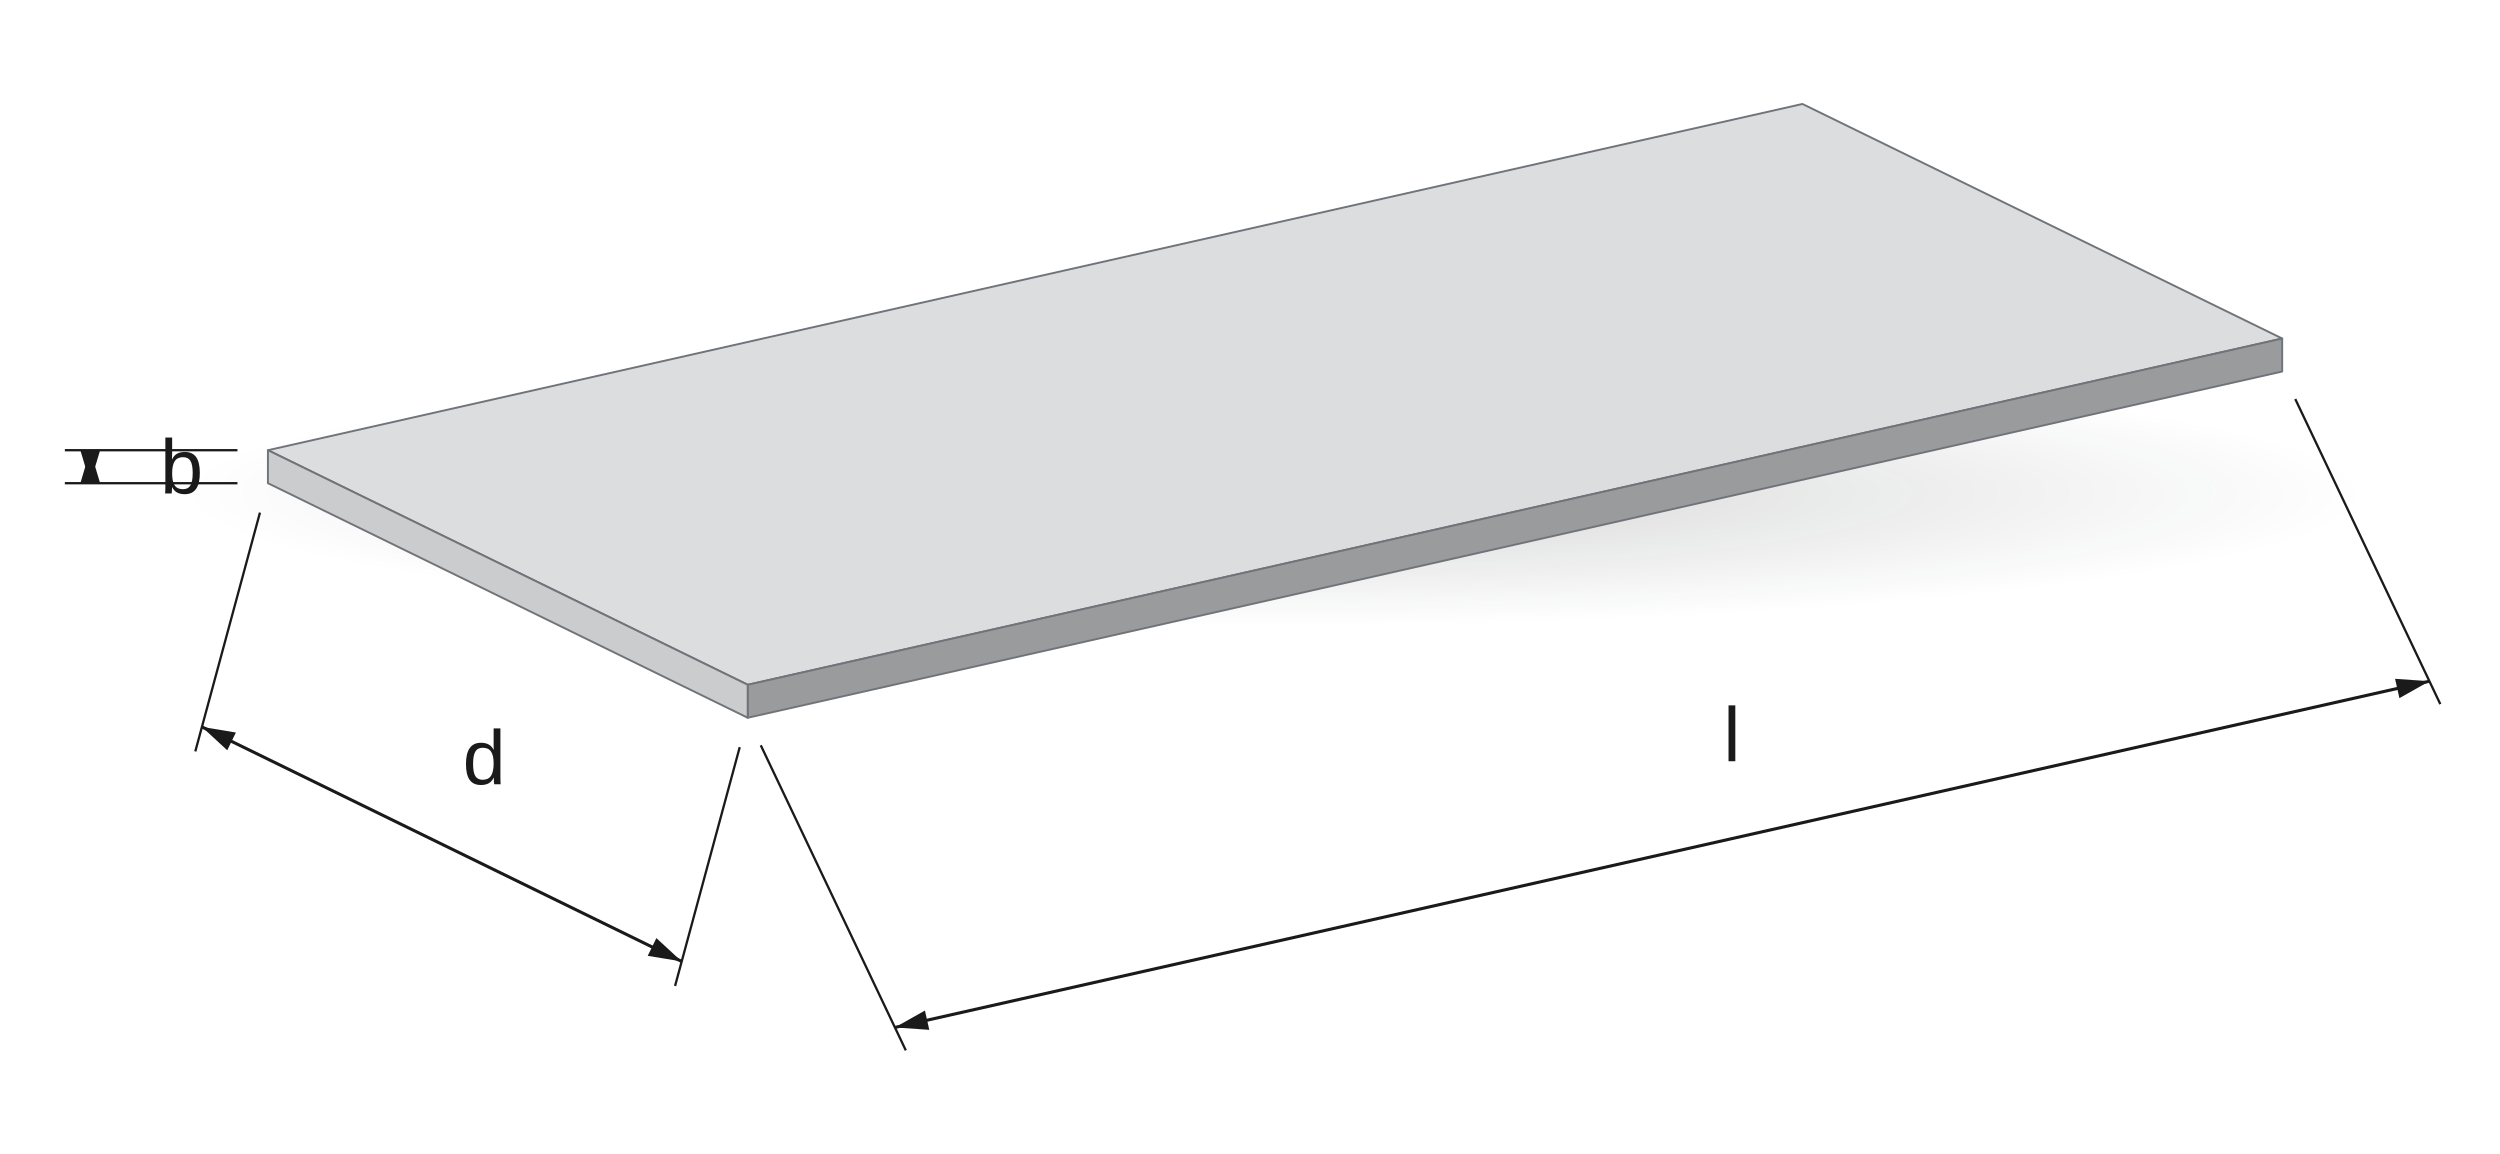
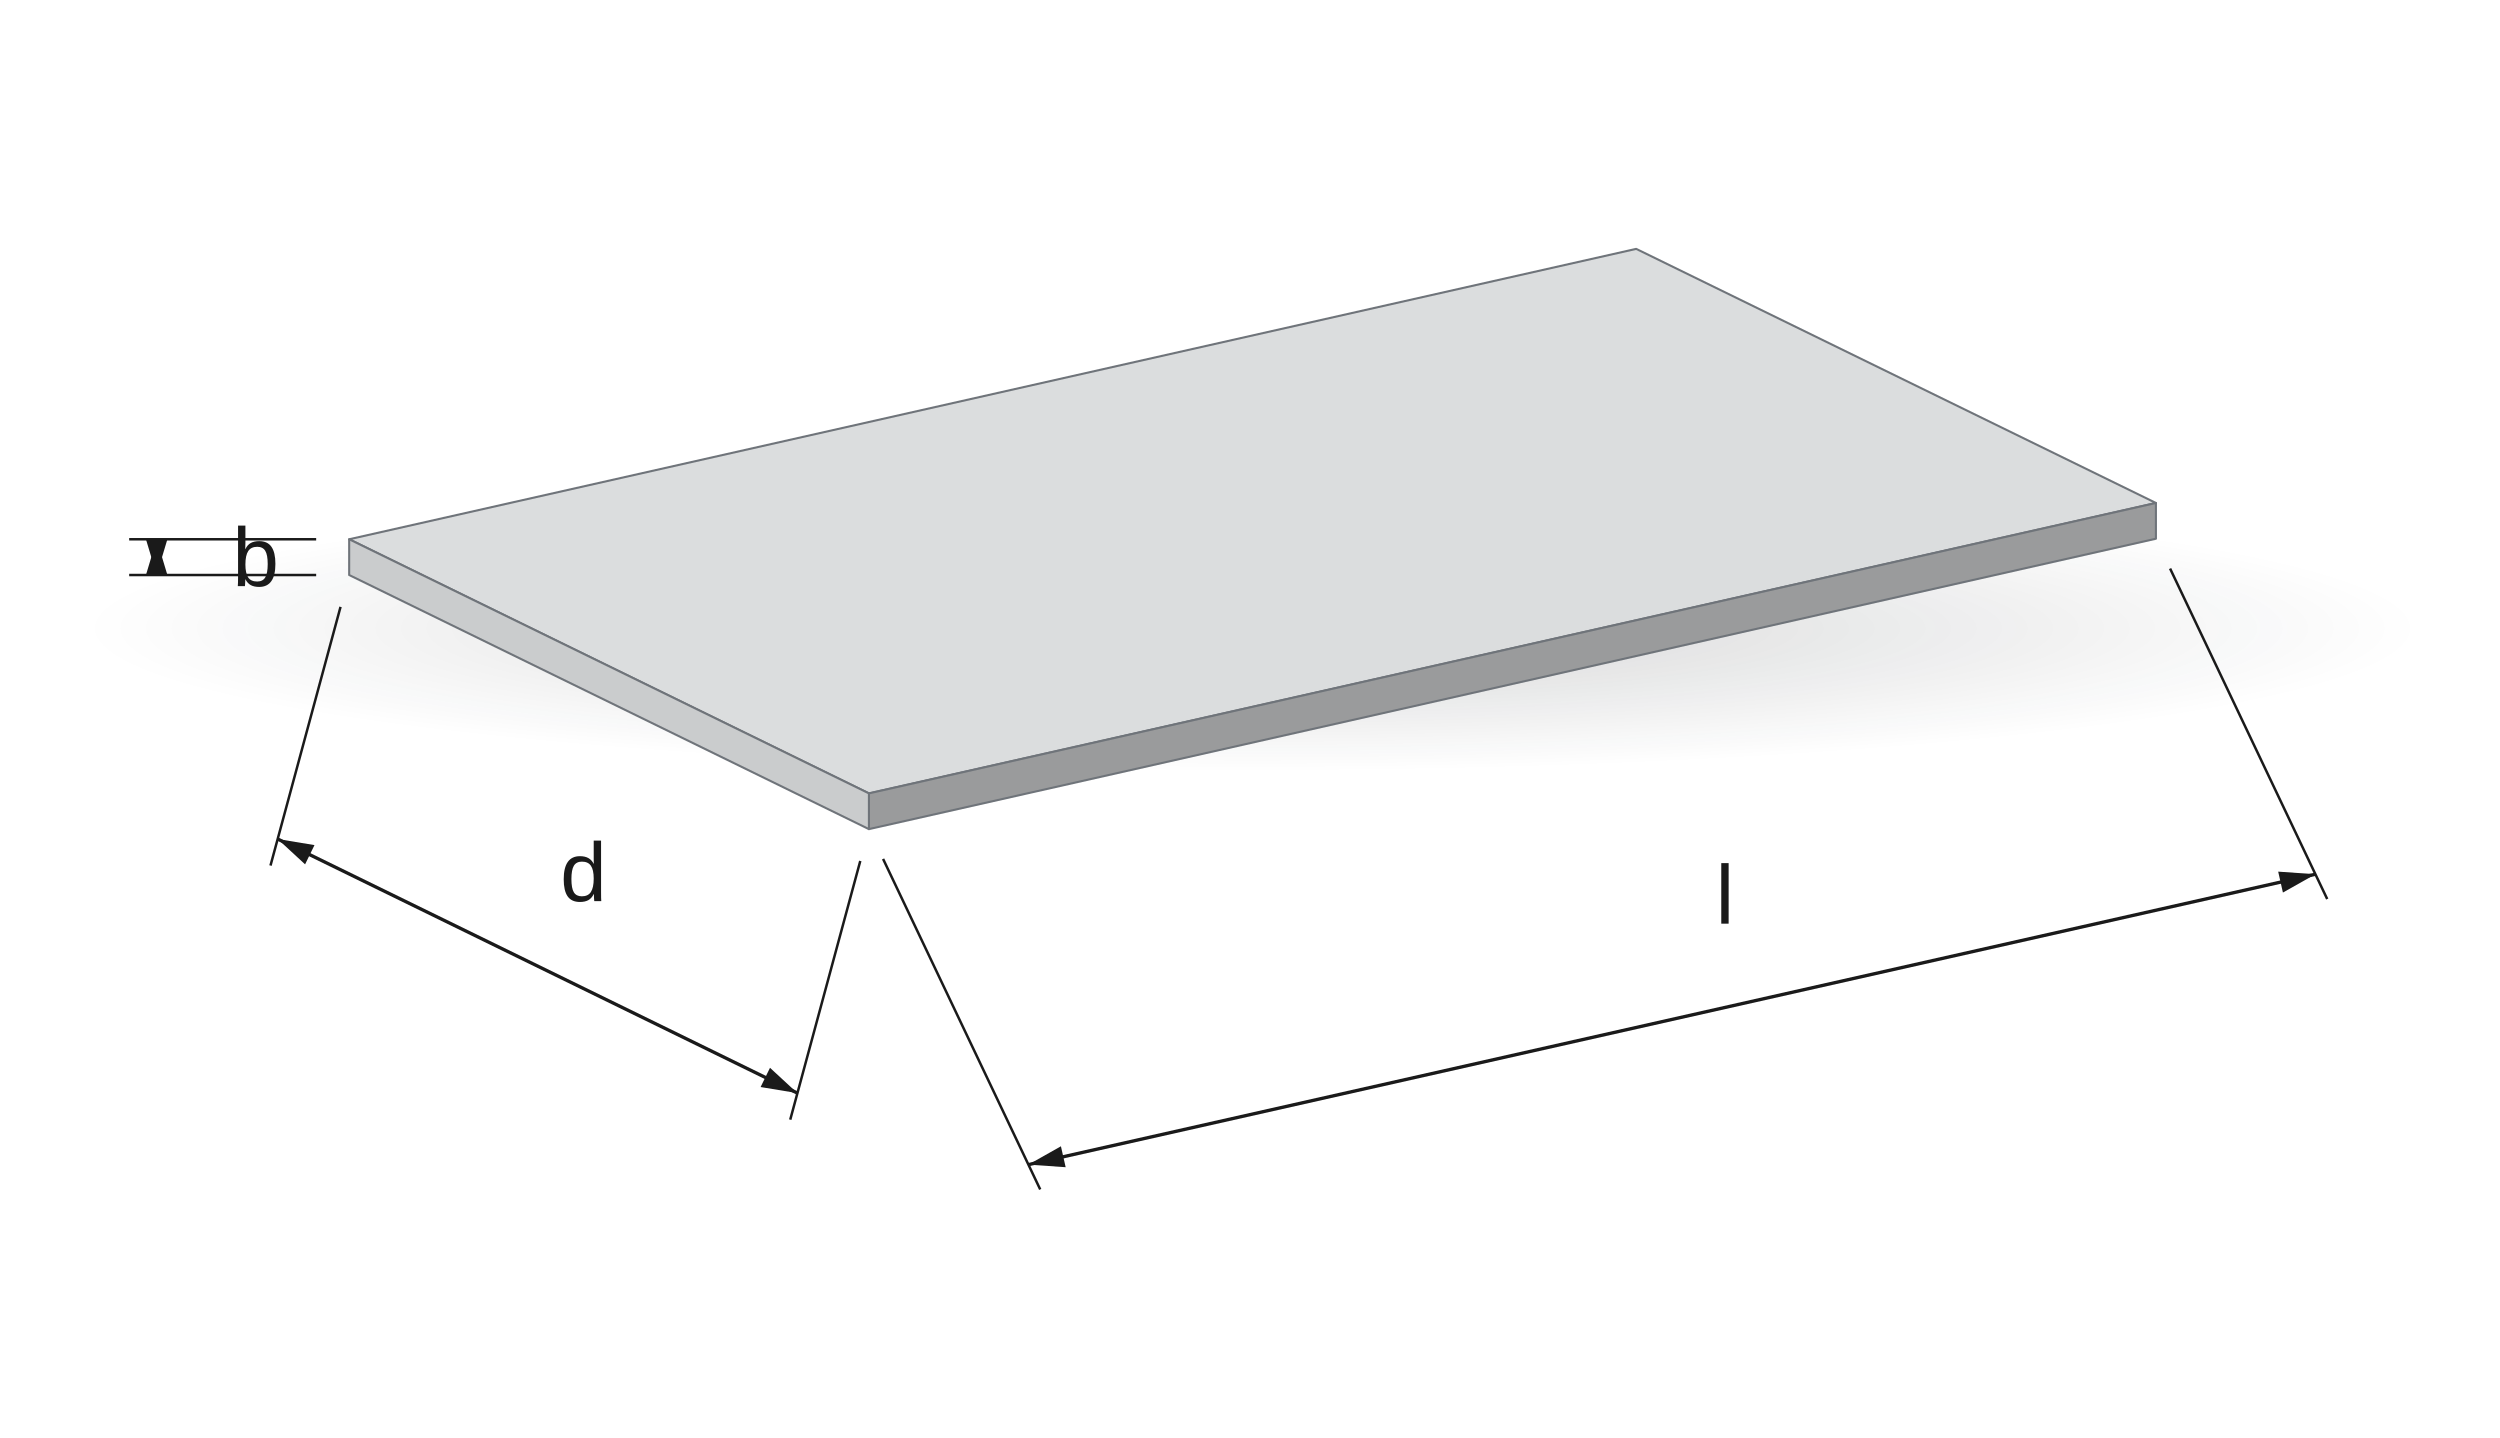
- <svg xmlns="http://www.w3.org/2000/svg" viewBox="0 0 1300 600" role="img" aria-label="Ghid dimensiuni – Tablă">
-   <g transform="translate(139.32 251.27) scale(1.32)">
+ <svg xmlns="http://www.w3.org/2000/svg" viewBox="0 0 1200 690" role="img" aria-label="Ghid dimensiuni – Tablă">
+   <g transform="translate(167.6 276.01) scale(1.32)">
    <defs>
      <radialGradient id="sh">
        <stop offset="0" stop-color="#101418" stop-opacity="0.18" />
        <stop offset="1" stop-color="#101418" stop-opacity="0" />
      </radialGradient>
    </defs>
-     <ellipse cx="396.75" cy="4" rx="430" ry="52" fill="url(#sh)" />
-     <polygon points="189,79.4 0,-13 604.5,-149.4 793.5,-57" fill="rgb(219,221,222)" stroke="#6f747a" stroke-width="0.76" stroke-linejoin="round" />
-     <polygon points="189,92.4 189,79.4 793.5,-57 793.5,-44" fill="rgb(154,155,156)" stroke="#6f747a" stroke-width="0.76" stroke-linejoin="round" />
+     <ellipse cx="328.5" cy="19.4" rx="430" ry="52" fill="url(#sh)" />
+     <polygon points="189,79.4 0,-13 468,-118.6 657,-26.2" fill="rgb(219,221,222)" stroke="#6f747a" stroke-width="0.76" stroke-linejoin="round" />
+     <polygon points="189,92.4 189,79.4 657,-26.2 657,-13.2" fill="rgb(154,155,156)" stroke="#6f747a" stroke-width="0.76" stroke-linejoin="round" />
    <path d="M0,0L189,92.4L189,79.4L0,-13Z" fill-rule="evenodd" fill="rgb(202,204,205)" stroke="#6f747a" stroke-width="0.76" stroke-linejoin="round" />
    <line x1="-12" y1="-13" x2="-80" y2="-13" stroke="#1a1a1a" stroke-width="0.91" />
    <line x1="-12" y1="0" x2="-80" y2="0" stroke="#1a1a1a" stroke-width="0.91" />
    <line x1="-70" y1="-13" x2="-70" y2="0" stroke="#1a1a1a" stroke-width="1.22" />
    <polygon points="-70,-13 -66.1,0 -73.9,0" fill="#1a1a1a" />
    <polygon points="-70,0 -73.9,-13 -66.1,-13" fill="#1a1a1a" />
-     <text x="-34" y="-6.5" font-family="Arial, Helvetica, sans-serif" font-size="30.38" fill="#1a1a1a" text-anchor="middle" dominant-baseline="central">b</text>
+     <text x="-34" y="-6.5" font-family="Arial, Helvetica, sans-serif" font-size="30.39" fill="#1a1a1a" text-anchor="middle" dominant-baseline="central">b</text>
    <line x1="-3.14" y1="11.58" x2="-28.61" y2="105.65" stroke="#1a1a1a" stroke-width="0.91" />
    <line x1="185.86" y1="103.98" x2="160.39" y2="198.05" stroke="#1a1a1a" stroke-width="0.91" />
    <line x1="-26" y1="96" x2="163" y2="188.4" stroke="#1a1a1a" stroke-width="1.22" />
    <polygon points="-26,96 -12.61,98.21 -16.03,105.21" fill="#1a1a1a" />
    <polygon points="163,188.4 149.61,186.19 153.03,179.19" fill="#1a1a1a" />
-     <text x="85.19" y="108.06" font-family="Arial, Helvetica, sans-serif" font-size="30.38" fill="#1a1a1a" text-anchor="middle" dominant-baseline="central">d</text>
+     <text x="85.19" y="108.06" font-family="Arial, Helvetica, sans-serif" font-size="30.39" fill="#1a1a1a" text-anchor="middle" dominant-baseline="central">d</text>
    <line x1="194.15" y1="103.24" x2="251.29" y2="223.43" stroke="#1a1a1a" stroke-width="0.91" />
-     <line x1="798.65" y1="-33.16" x2="855.79" y2="87.03" stroke="#1a1a1a" stroke-width="0.91" />
-     <line x1="247" y1="214.4" x2="851.5" y2="78" stroke="#1a1a1a" stroke-width="1.22" />
+     <line x1="662.15" y1="-2.36" x2="719.29" y2="117.83" stroke="#1a1a1a" stroke-width="0.91" />
+     <line x1="247" y1="214.4" x2="715" y2="108.8" stroke="#1a1a1a" stroke-width="1.22" />
    <polygon points="247,214.4 258.82,207.73 260.54,215.34" fill="#1a1a1a" />
-     <polygon points="851.5,78 839.68,84.67 837.96,77.06" fill="#1a1a1a" />
-     <text x="576.72" y="99" font-family="Arial, Helvetica, sans-serif" font-size="30.38" fill="#1a1a1a" text-anchor="middle" dominant-baseline="central">l</text>
+     <polygon points="715,108.8 703.18,115.47 701.46,107.86" fill="#1a1a1a" />
+     <text x="500.28" y="116.24" font-family="Arial, Helvetica, sans-serif" font-size="30.39" fill="#1a1a1a" text-anchor="middle" dominant-baseline="central">l</text>
  </g>
</svg>
